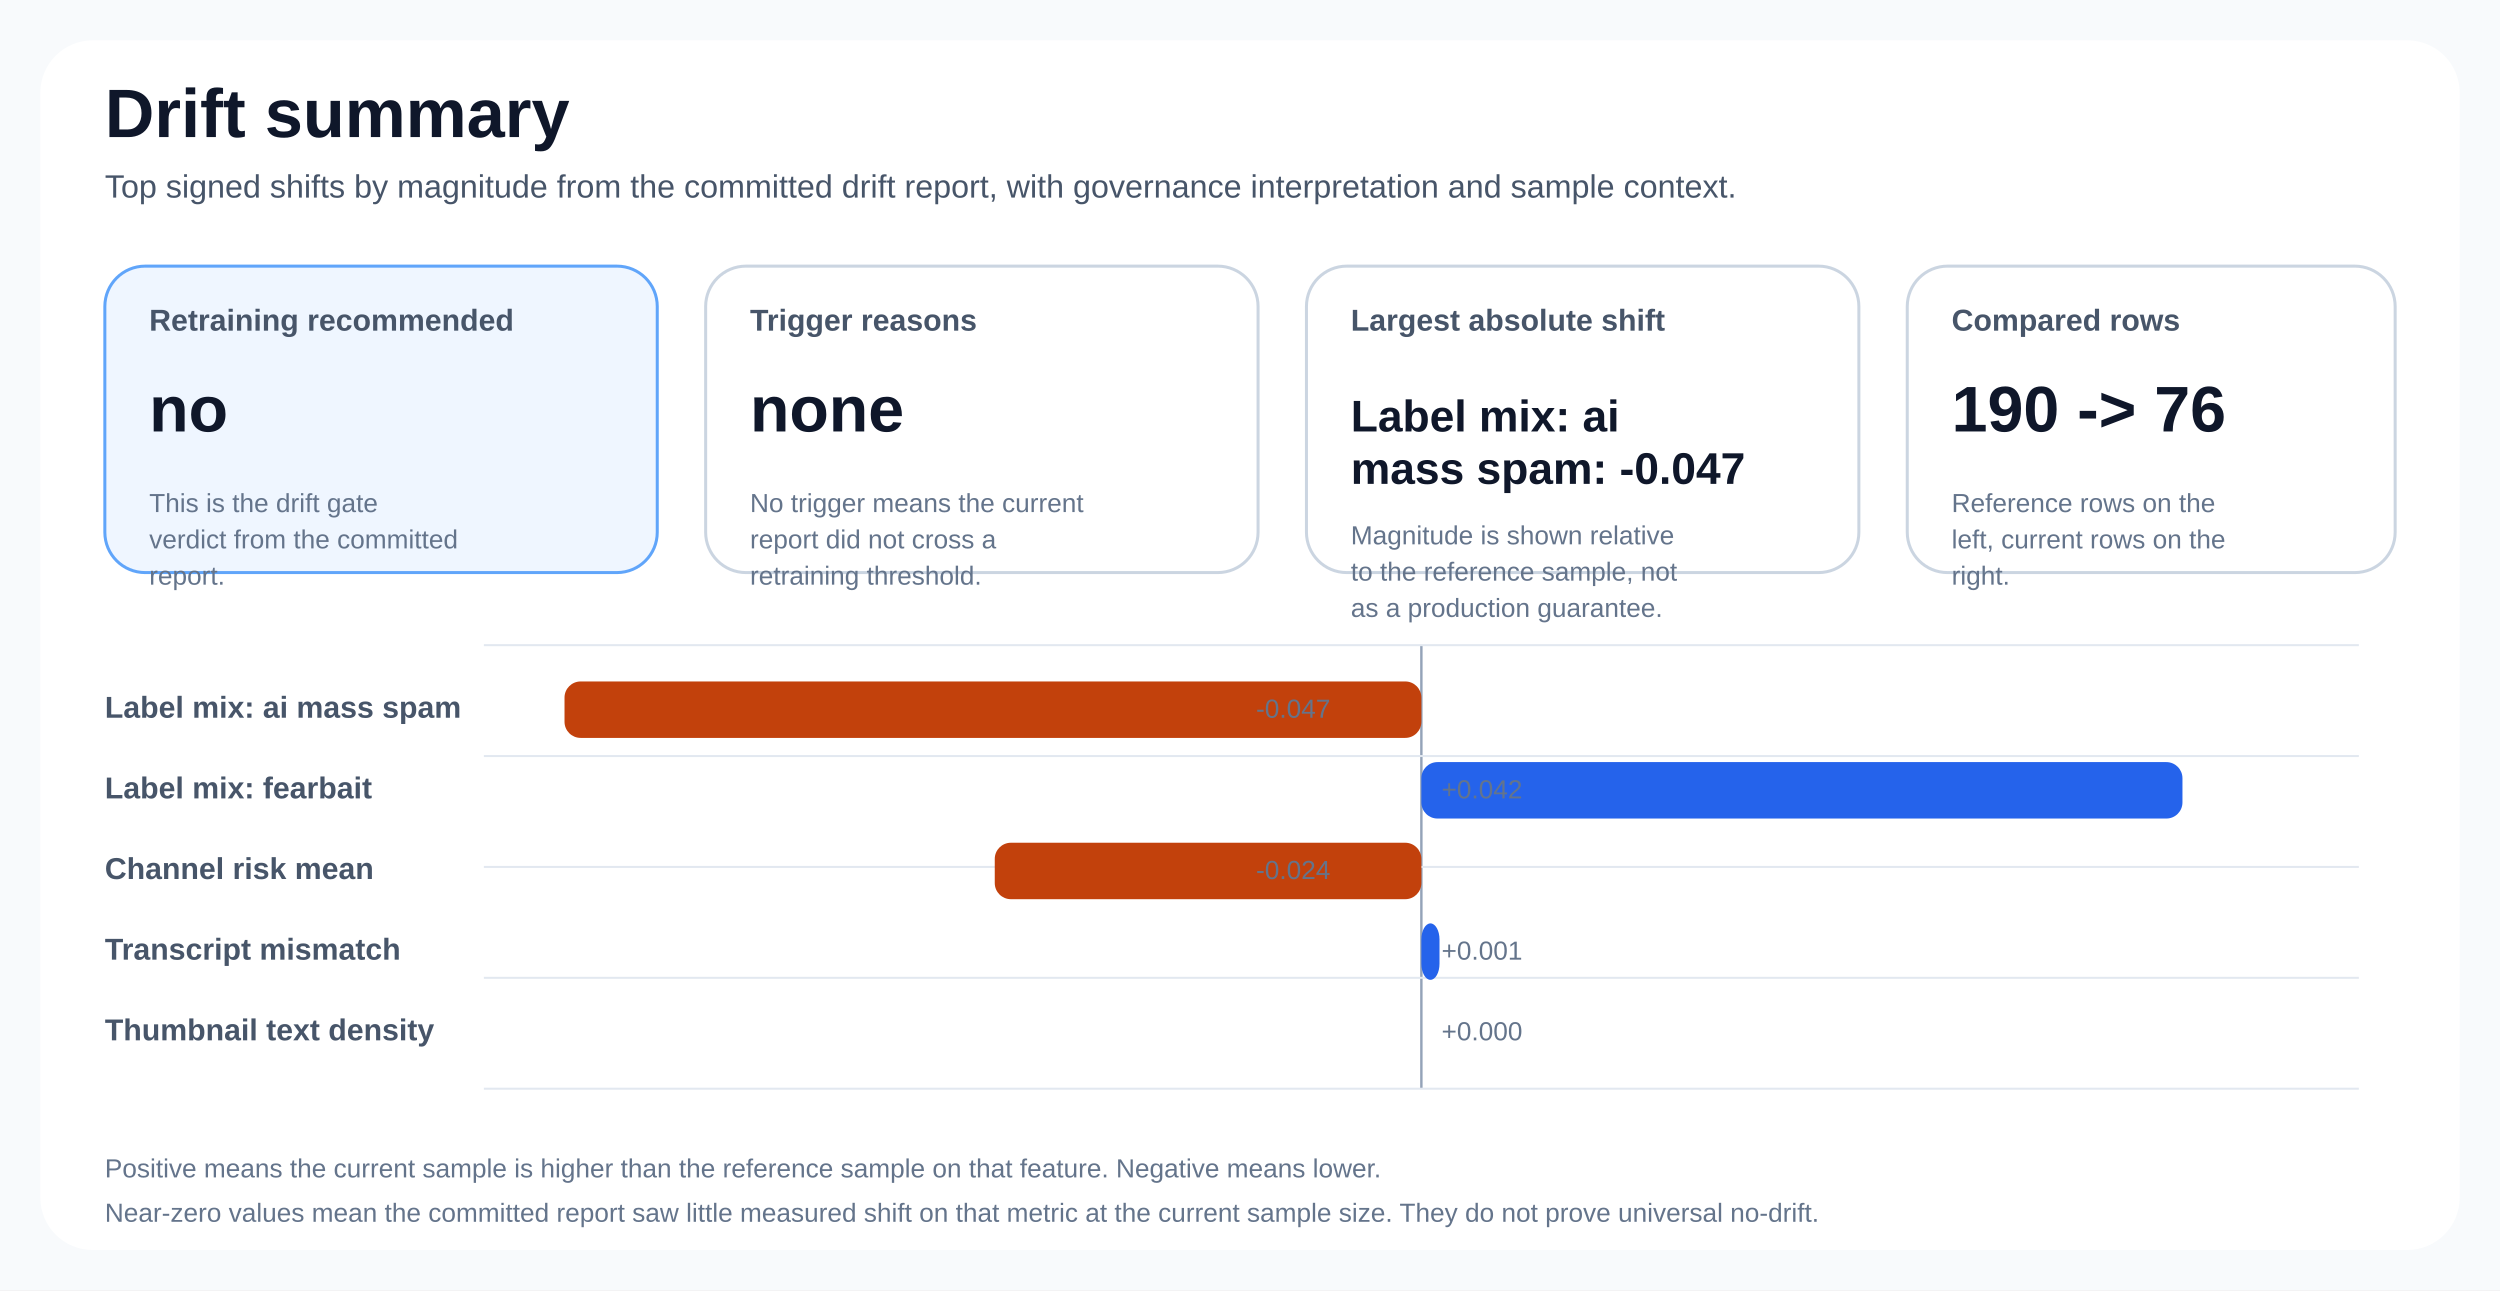
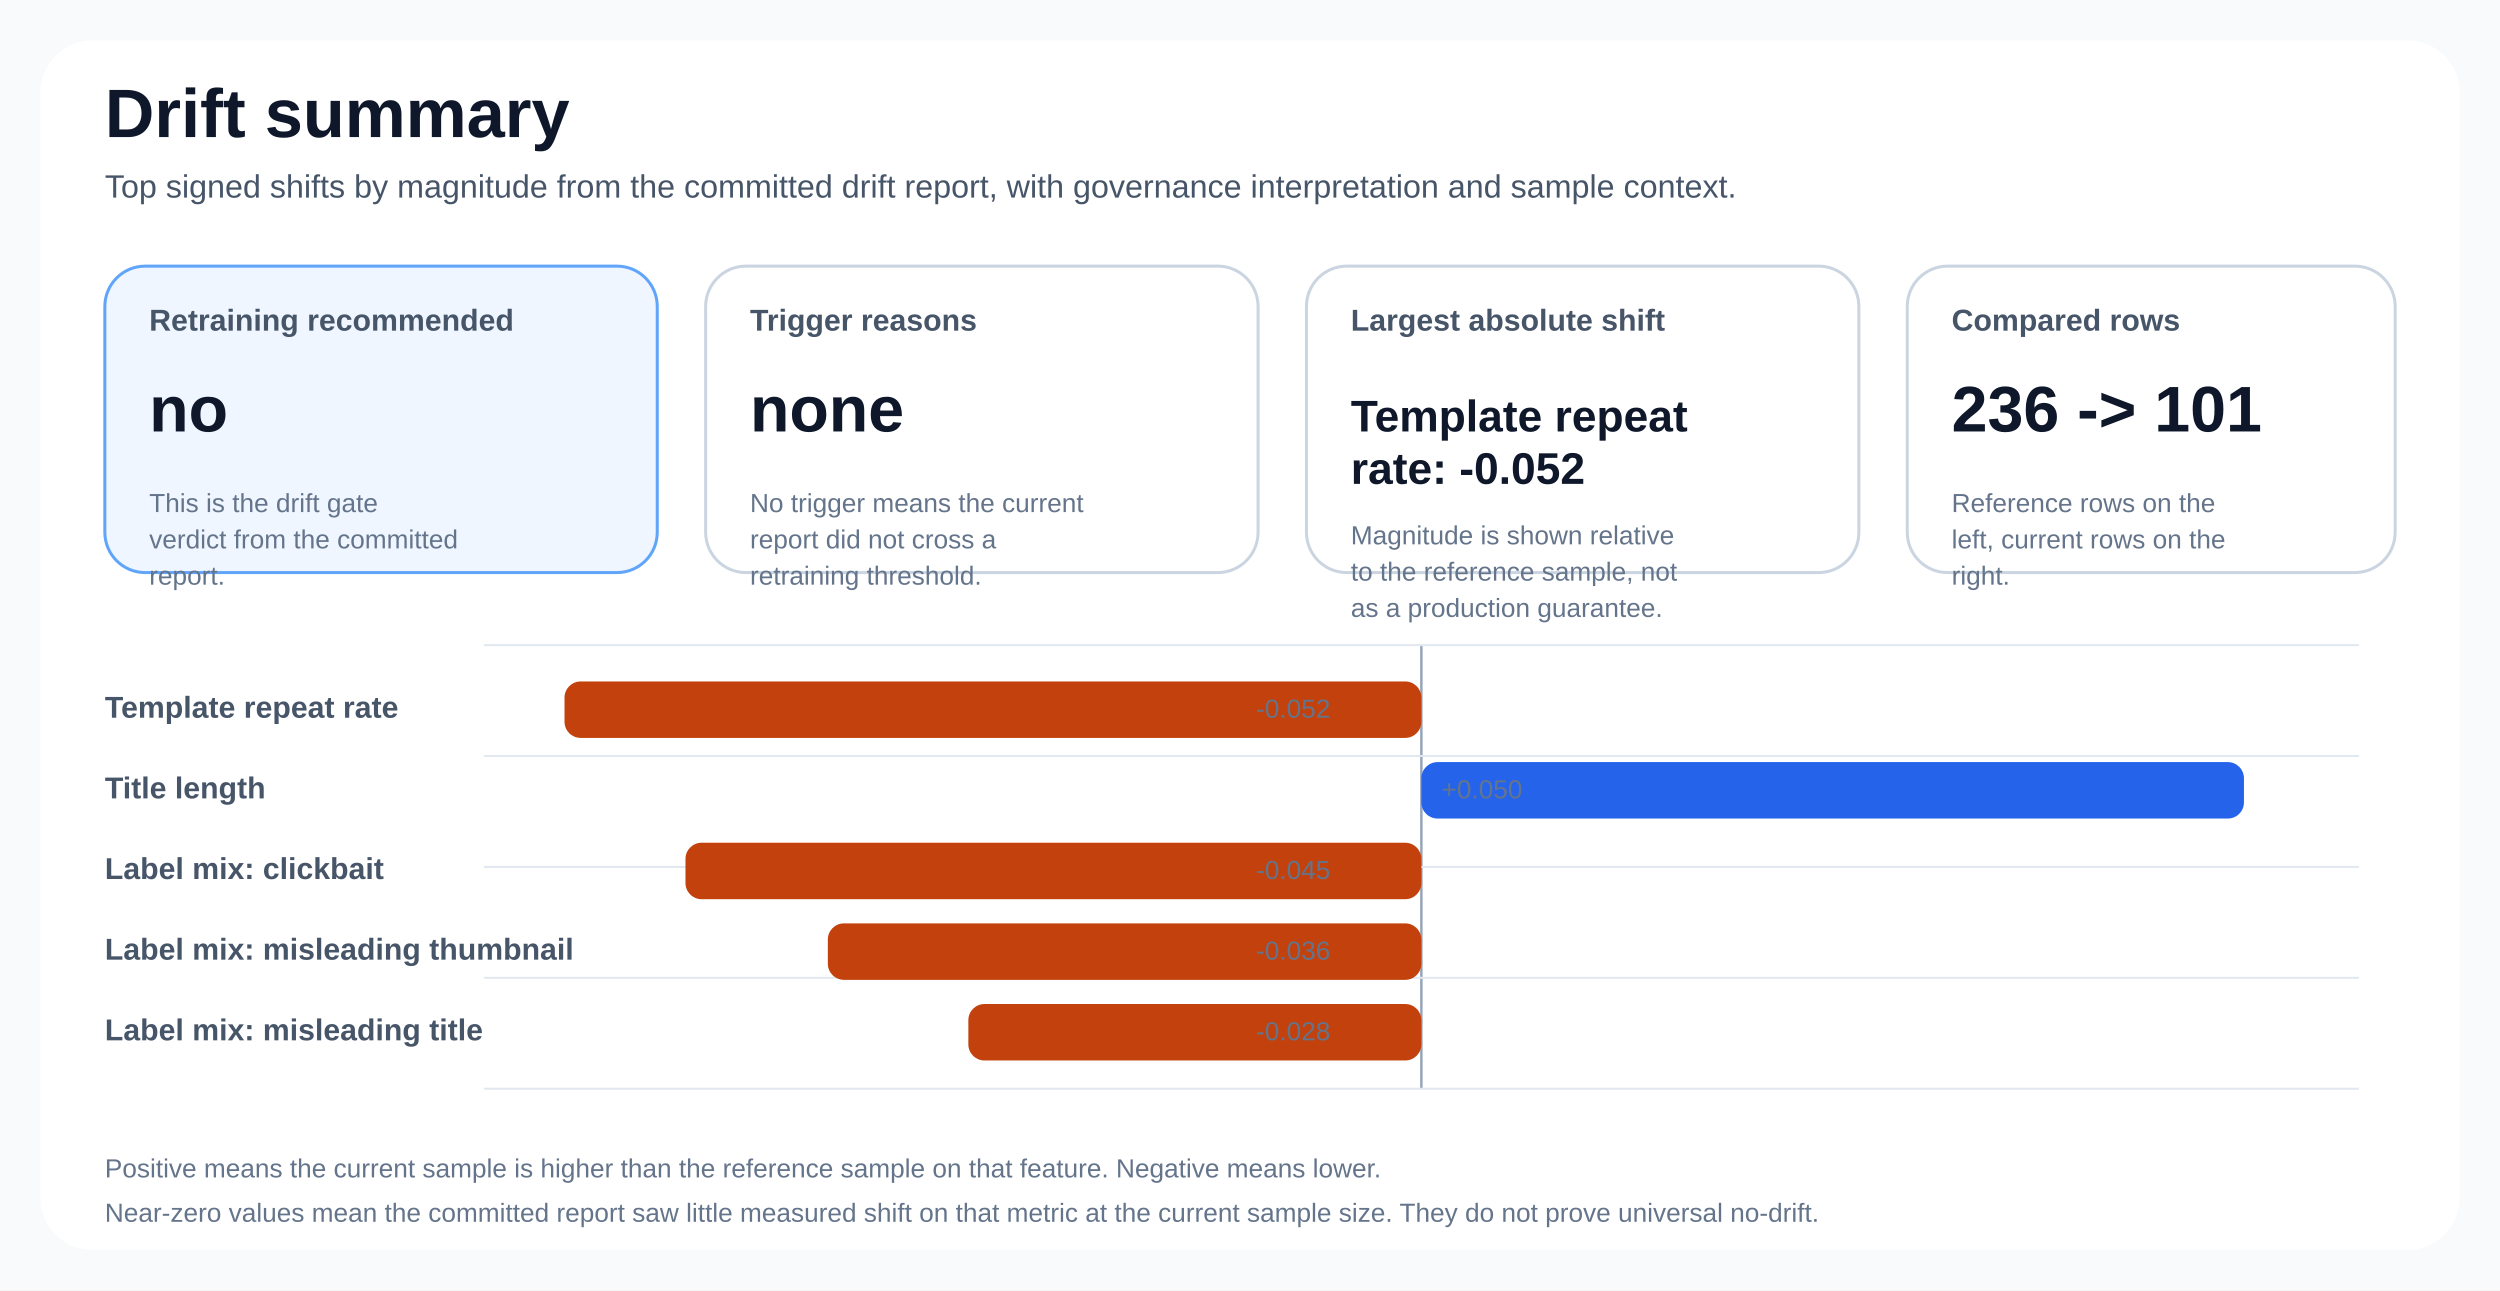
<svg xmlns="http://www.w3.org/2000/svg" width="1240" height="640" viewBox="0 0 1240 640" role="img">
  <style>
text { font-family: 'Segoe UI', Arial, sans-serif; fill: #0f172a; }
.title { font-size: 34px; font-weight: 700; }
.subtitle { font-size: 16px; fill: #475569; }
.card { fill: #ffffff; stroke: #cbd5e1; stroke-width: 1.5; rx: 20; }
.accent { fill: #eff6ff; stroke: #60a5fa; stroke-width: 1.5; rx: 20; }
.warn { fill: #fff7ed; stroke: #fb923c; stroke-width: 1.5; rx: 20; }
.label { font-size: 15px; font-weight: 600; fill: #475569; }
.value { font-size: 32px; font-weight: 700; }
.value-compact { font-size: 22px; font-weight: 700; }
.small { font-size: 13px; fill: #64748b; }
.axis { stroke: #94a3b8; stroke-width: 1.2; }
.grid { stroke: #e2e8f0; stroke-width: 1; }
.legend { font-size: 14px; fill: #334155; }
.stub { font-size: 20px; font-weight: 600; }
</style>
  <rect x="0" y="0" width="1240" height="640" fill="#f8fafc" />
  <rect x="20" y="20" width="1200" height="600" fill="#ffffff" rx="26" />
  <text class="title" x="52" y="68">Drift summary</text>
  <text class="subtitle" x="52" y="98">Top signed shifts by magnitude from the committed drift report, with governance interpretation and sample context.</text>
  <rect class="accent" x="52" y="132" width="274" height="152" rx="20" />
  <text class="label" x="74" y="164">Retraining recommended</text>
  <text class="value" x="74" y="214">no</text>
  <text class="small" x="74" y="254">This is the drift gate</text>
  <text class="small" x="74" y="272">verdict from the committed</text>
  <text class="small" x="74" y="290">report.</text>
  <rect class="card" x="350" y="132" width="274" height="152" rx="20" />
  <text class="label" x="372" y="164">Trigger reasons</text>
  <text class="value" x="372" y="214">none</text>
  <text class="small" x="372" y="254">No trigger means the current</text>
  <text class="small" x="372" y="272">report did not cross a</text>
  <text class="small" x="372" y="290">retraining threshold.</text>
  <rect class="card" x="648" y="132" width="274" height="152" rx="20" />
  <text class="label" x="670" y="164">Largest absolute shift</text>
-   <text class="value-compact" x="670" y="214">Label mix: ai</text>
-   <text class="value-compact" x="670" y="240">mass spam: -0.047</text>
+   <text class="value-compact" x="670" y="214">Template repeat</text>
+   <text class="value-compact" x="670" y="240">rate: -0.052</text>
  <text class="small" x="670" y="270">Magnitude is shown relative</text>
  <text class="small" x="670" y="288">to the reference sample, not</text>
  <text class="small" x="670" y="306">as a production guarantee.</text>
  <rect class="card" x="946" y="132" width="242" height="152" rx="20" />
  <text class="label" x="968" y="164">Compared rows</text>
-   <text class="value" x="968" y="214">190 -&gt; 76</text>
+   <text class="value" x="968" y="214">236 -&gt; 101</text>
  <text class="small" x="968" y="254">Reference rows on the</text>
  <text class="small" x="968" y="272">left, current rows on the</text>
  <text class="small" x="968" y="290">right.</text>
  <line class="axis" x1="705.0" y1="320" x2="705.0" y2="540" />
  <line class="grid" x1="240" y1="320.0" x2="1170" y2="320.0" />
  <line class="grid" x1="240" y1="375.0" x2="1170" y2="375.0" />
  <line class="grid" x1="240" y1="430.0" x2="1170" y2="430.0" />
  <line class="grid" x1="240" y1="485.0" x2="1170" y2="485.0" />
  <line class="grid" x1="240" y1="540.0" x2="1170" y2="540.0" />
-   <text class="label" x="52" y="356">Label mix: ai mass spam</text>
+   <text class="label" x="52" y="356">Template repeat rate</text>
  <rect x="280.0" y="338.0" width="425.0" height="28" fill="#c2410c" rx="8" />
-   <text class="small" x="623.0" y="356">-0.047</text>
-   <text class="label" x="52" y="396">Label mix: fearbait</text>
-   <rect x="705.0" y="378.0" width="377.5" height="28" fill="#2563eb" rx="8" />
-   <text class="small" x="715.0" y="396">+0.042</text>
-   <text class="label" x="52" y="436">Channel risk mean</text>
-   <rect x="493.4" y="418.0" width="211.6" height="28" fill="#c2410c" rx="8" />
-   <text class="small" x="623.0" y="436">-0.024</text>
-   <text class="label" x="52" y="476">Transcript mismatch</text>
-   <rect x="705.0" y="458.0" width="9.0" height="28" fill="#2563eb" rx="8" />
-   <text class="small" x="715.0" y="476">+0.001</text>
-   <text class="label" x="52" y="516">Thumbnail text density</text>
-   <rect x="705.0" y="498.0" width="0.0" height="28" fill="#2563eb" rx="8" />
-   <text class="small" x="715.0" y="516">+0.000</text>
+   <text class="small" x="623.0" y="356">-0.052</text>
+   <text class="label" x="52" y="396">Title length</text>
+   <rect x="705.0" y="378.0" width="408.0" height="28" fill="#2563eb" rx="8" />
+   <text class="small" x="715.0" y="396">+0.050</text>
+   <text class="label" x="52" y="436">Label mix: clickbait</text>
+   <rect x="340.0" y="418.0" width="365.0" height="28" fill="#c2410c" rx="8" />
+   <text class="small" x="623.0" y="436">-0.045</text>
+   <text class="label" x="52" y="476">Label mix: misleading thumbnail</text>
+   <rect x="410.6" y="458.0" width="294.4" height="28" fill="#c2410c" rx="8" />
+   <text class="small" x="623.0" y="476">-0.036</text>
+   <text class="label" x="52" y="516">Label mix: misleading title</text>
+   <rect x="480.3" y="498.0" width="224.7" height="28" fill="#c2410c" rx="8" />
+   <text class="small" x="623.0" y="516">-0.028</text>
  <text class="small" x="52" y="584">Positive means the current sample is higher than the reference sample on that feature. Negative means lower.</text>
  <text class="small" x="52" y="606">Near-zero values mean the committed report saw little measured shift on that metric at the current sample size. They do not prove universal no-drift.</text>
</svg>
